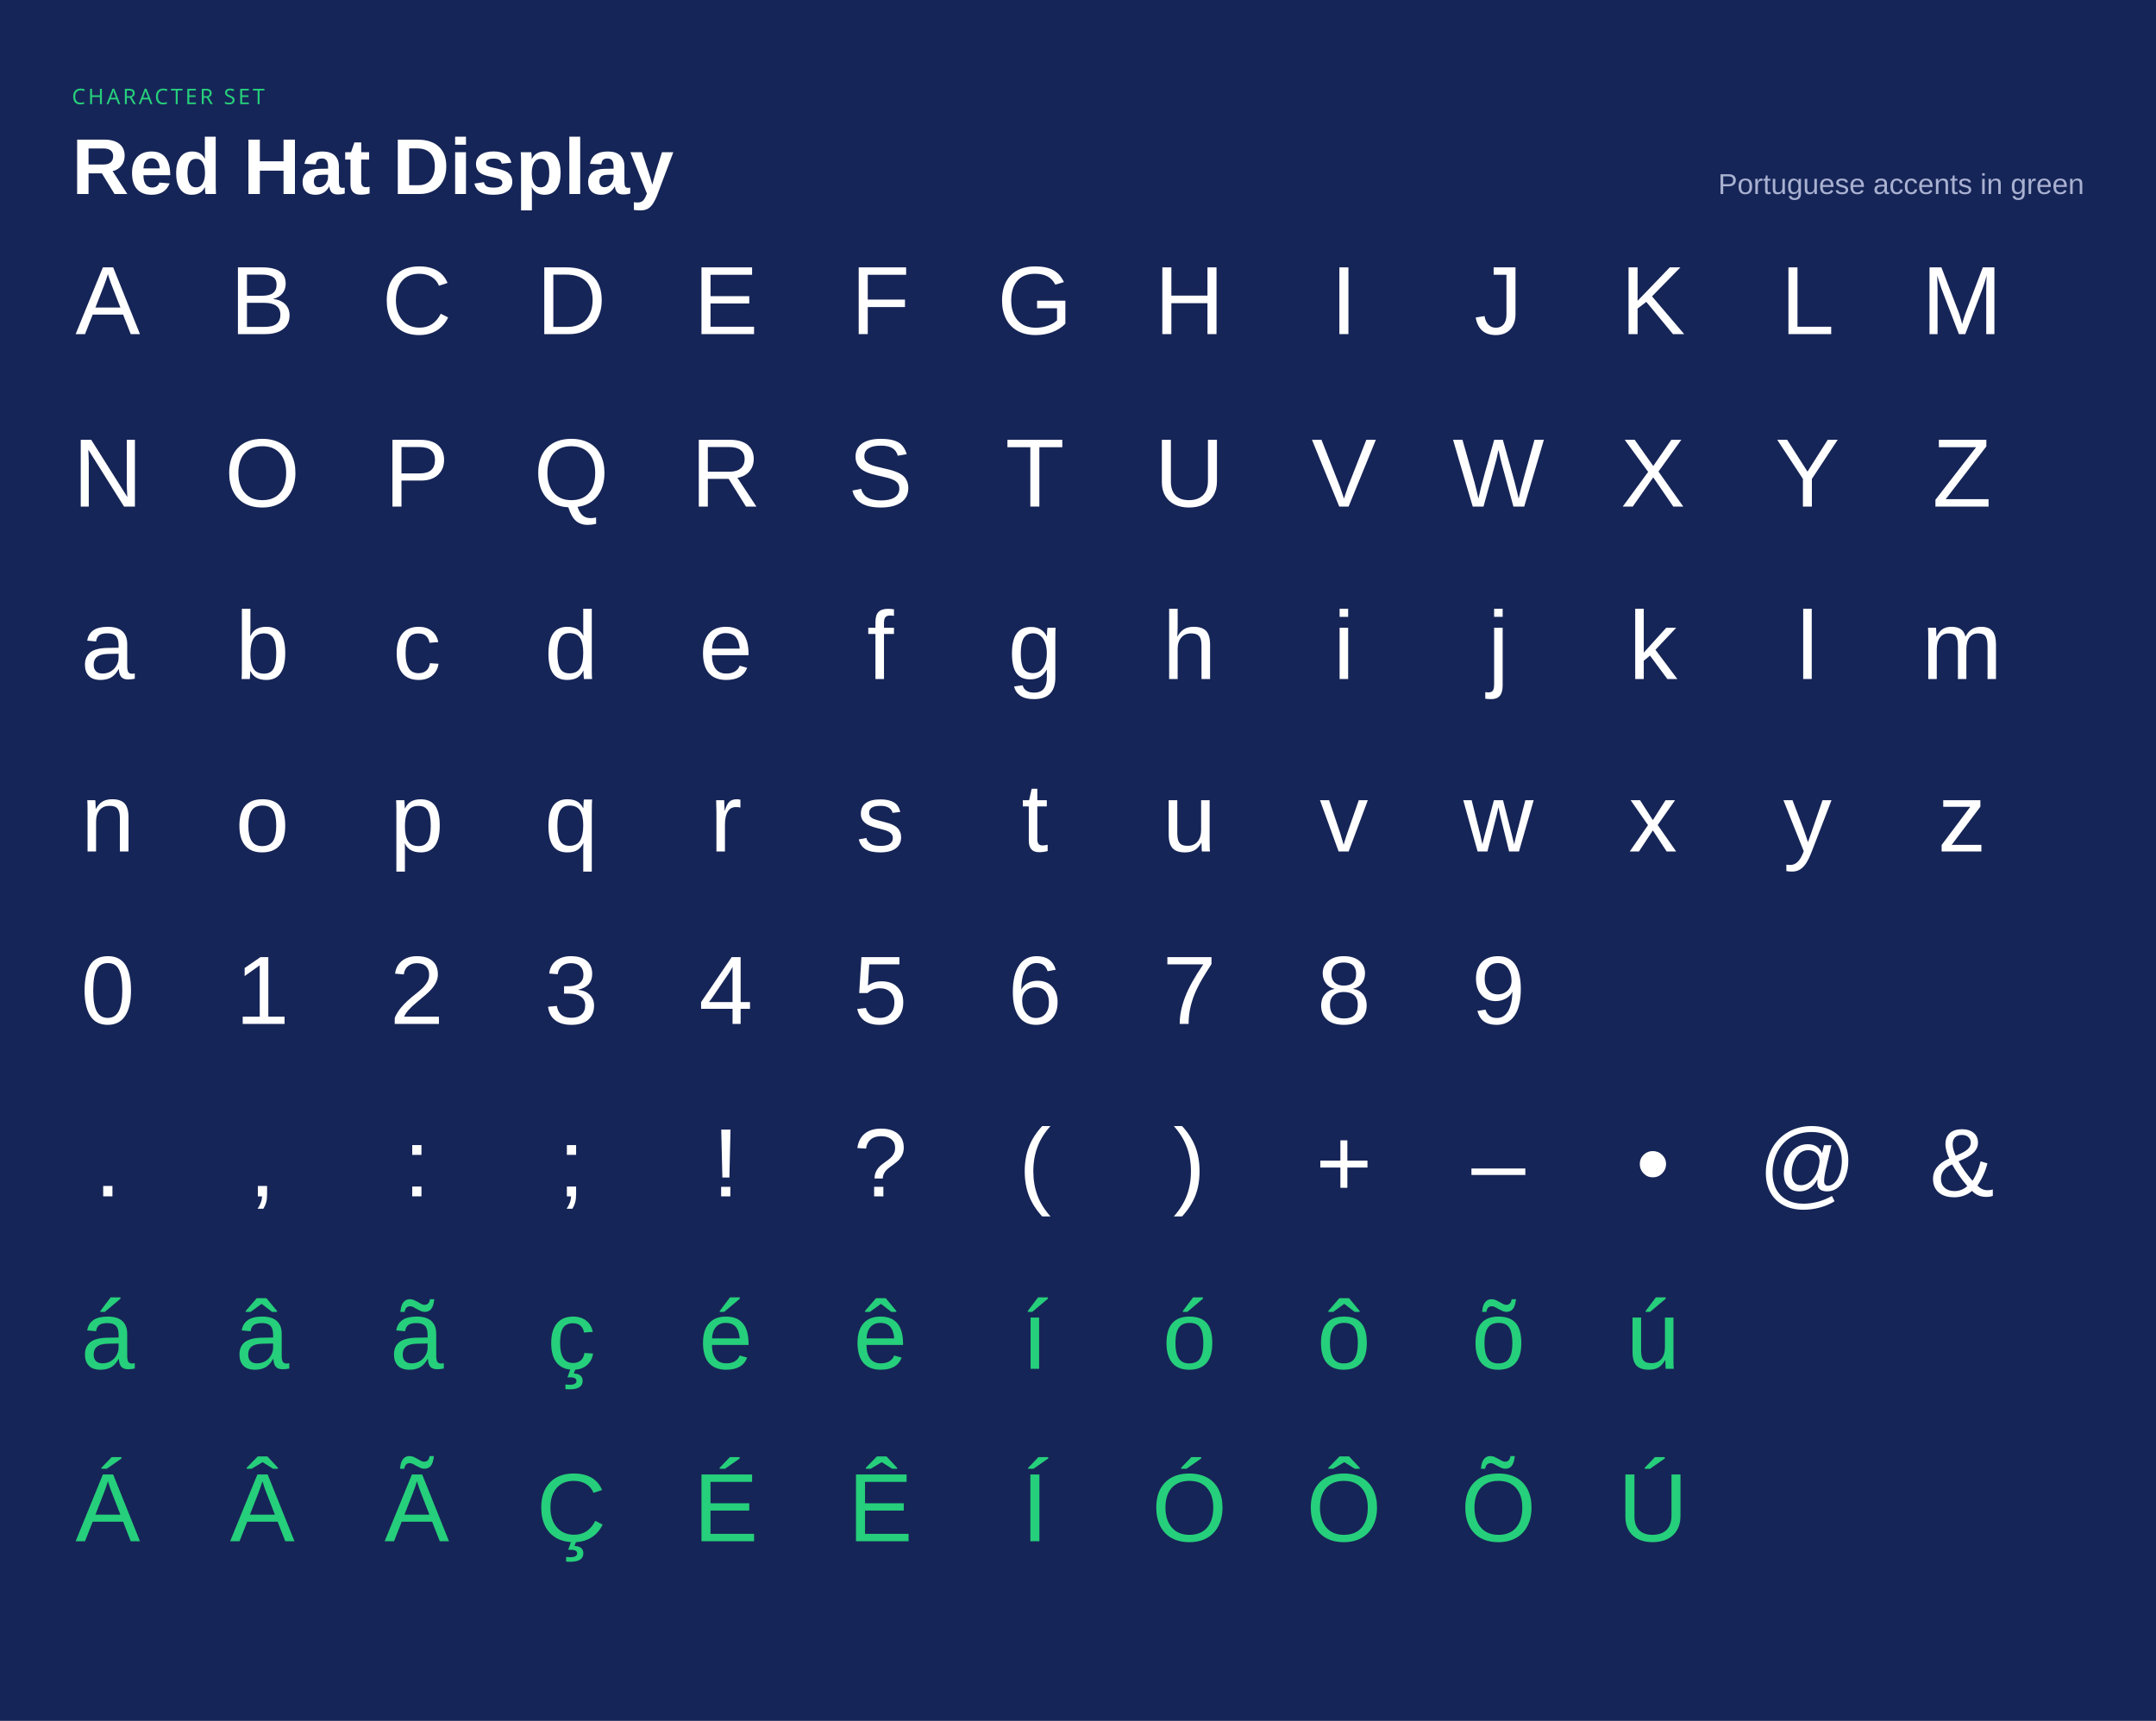
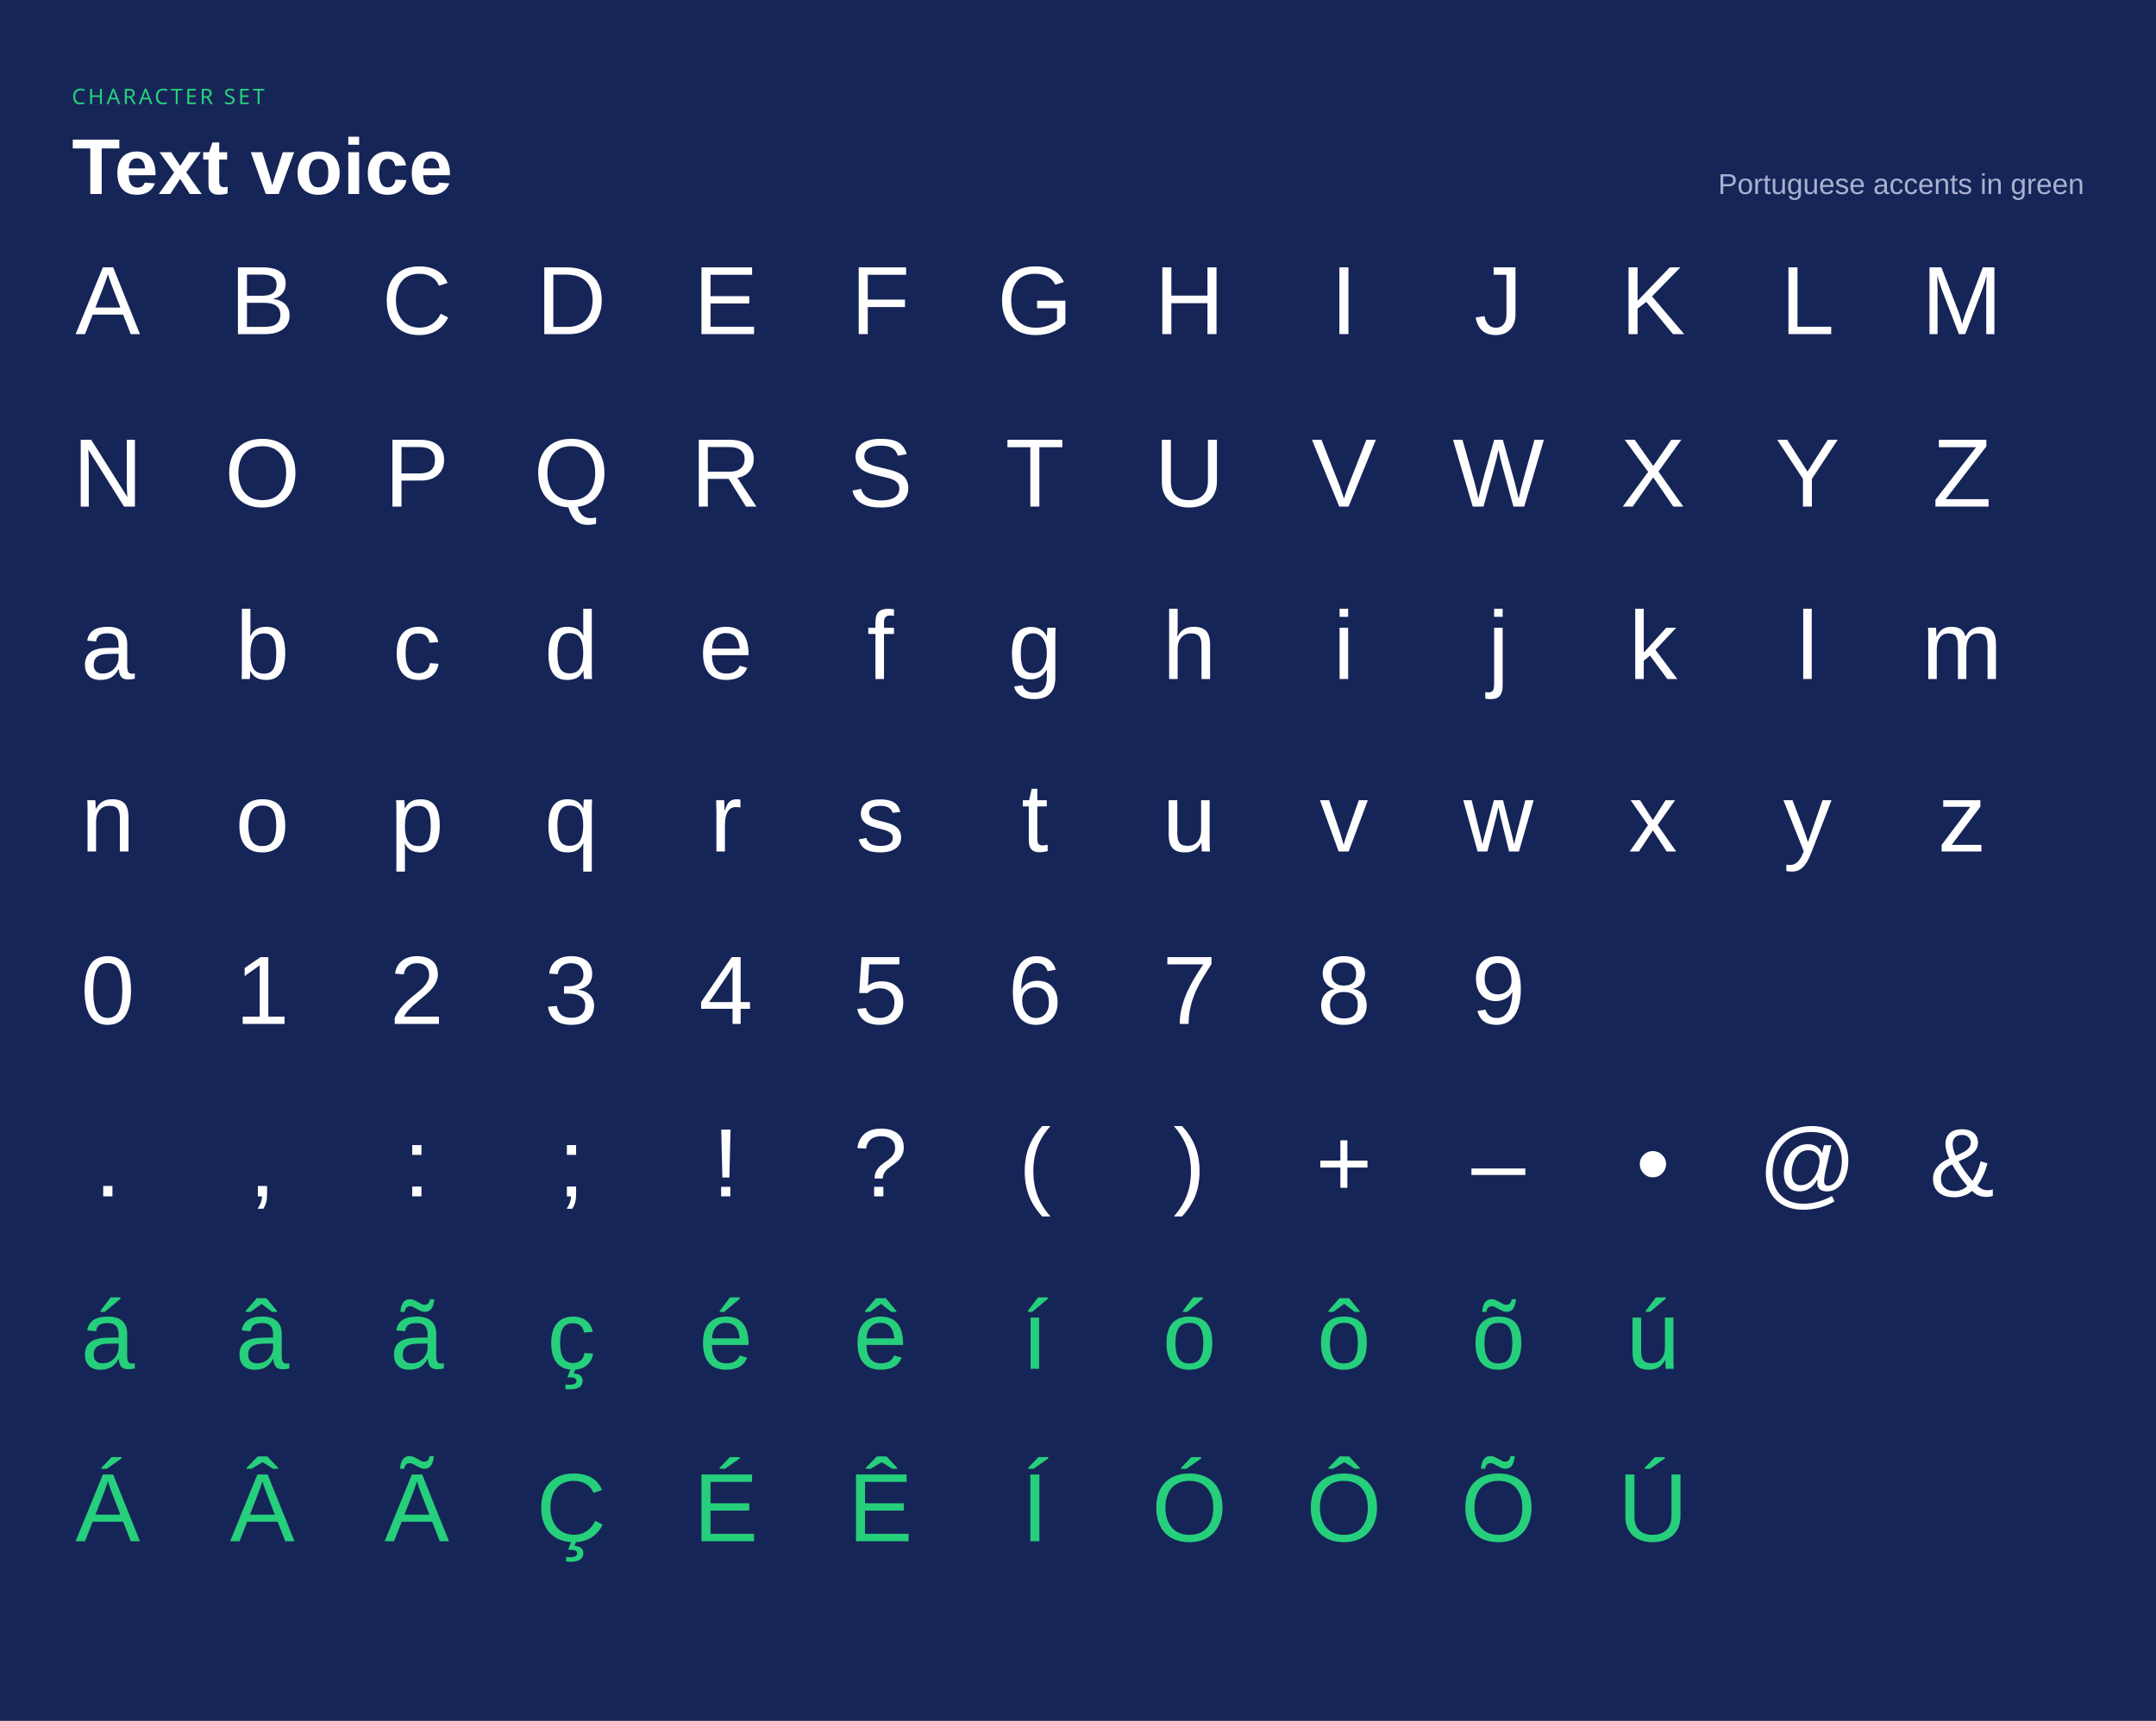
- <svg xmlns="http://www.w3.org/2000/svg" viewBox="0 0 1200 958" data-export="typography-charset-text" role="img" aria-label="Character set of Red Hat Display, with the Portuguese accents" style="color:rgb(22, 37, 87);fill:rgb(0, 0, 0);stroke:none;stroke-width:1px;" width="1200" height="958">
+ <svg xmlns="http://www.w3.org/2000/svg" viewBox="0 0 1200 958" data-export="typography-charset-text" role="img" aria-label="Character set of the text voice, with the Portuguese accents" style="color:rgb(22, 37, 87);fill:rgb(0, 0, 0);stroke:none;stroke-width:1px;" width="1200" height="958">
  <rect width="1200" height="958" fill="#162557" style="color:rgb(22, 37, 87);fill:rgb(22, 37, 87);stroke:none;stroke-width:1px;" />
  <text x="40" y="58" font-size="12" font-weight="500" letter-spacing="1.4" fill="#26CF7B" style="color:rgb(22, 37, 87);fill:rgb(38, 207, 123);stroke:none;stroke-width:1px;font-family:'Lexend Exa', 'Arial Black', system-ui, sans-serif;font-size:12px;font-weight:500;letter-spacing:1.4px;">CHARACTER SET</text>
-   <text x="40" y="108" font-size="44" font-weight="700" fill="#FFFFFF" letter-spacing="0" style="color:rgb(22, 37, 87);fill:rgb(255, 255, 255);stroke:none;stroke-width:1px;font-family:'Red Hat Display', 'Helvetica Neue', Arial, system-ui, sans-serif;font-size:44px;font-weight:700;">Red Hat Display</text>
+   <text x="40" y="108" font-size="44" font-weight="700" fill="#FFFFFF" letter-spacing="0" style="color:rgb(22, 37, 87);fill:rgb(255, 255, 255);stroke:none;stroke-width:1px;font-family:'Red Hat Display', 'Helvetica Neue', Arial, system-ui, sans-serif;font-size:44px;font-weight:700;">Text voice</text>
  <text x="1160" y="108" font-size="16" font-weight="400" text-anchor="end" fill="#A9B1D1" style="color:rgb(22, 37, 87);fill:rgb(169, 177, 209);stroke:none;stroke-width:1px;font-family:'Red Hat Display', 'Helvetica Neue', Arial, system-ui, sans-serif;font-size:16px;font-weight:400;text-anchor:end;">Portuguese accents in green</text>
  <g style="color:rgb(22, 37, 87);fill:rgb(0, 0, 0);stroke:none;stroke-width:1px;">
    <text x="60" y="186" font-size="54" font-weight="400" text-anchor="middle" fill="#FFFFFF" style="color:rgb(22, 37, 87);fill:rgb(255, 255, 255);stroke:none;stroke-width:1px;font-family:'Red Hat Display', 'Helvetica Neue', Arial, system-ui, sans-serif;font-size:54px;font-weight:400;text-anchor:middle;">A</text>
    <text x="146" y="186" font-size="54" font-weight="400" text-anchor="middle" fill="#FFFFFF" style="color:rgb(22, 37, 87);fill:rgb(255, 255, 255);stroke:none;stroke-width:1px;font-family:'Red Hat Display', 'Helvetica Neue', Arial, system-ui, sans-serif;font-size:54px;font-weight:400;text-anchor:middle;">B</text>
    <text x="232" y="186" font-size="54" font-weight="400" text-anchor="middle" fill="#FFFFFF" style="color:rgb(22, 37, 87);fill:rgb(255, 255, 255);stroke:none;stroke-width:1px;font-family:'Red Hat Display', 'Helvetica Neue', Arial, system-ui, sans-serif;font-size:54px;font-weight:400;text-anchor:middle;">C</text>
    <text x="318" y="186" font-size="54" font-weight="400" text-anchor="middle" fill="#FFFFFF" style="color:rgb(22, 37, 87);fill:rgb(255, 255, 255);stroke:none;stroke-width:1px;font-family:'Red Hat Display', 'Helvetica Neue', Arial, system-ui, sans-serif;font-size:54px;font-weight:400;text-anchor:middle;">D</text>
    <text x="404" y="186" font-size="54" font-weight="400" text-anchor="middle" fill="#FFFFFF" style="color:rgb(22, 37, 87);fill:rgb(255, 255, 255);stroke:none;stroke-width:1px;font-family:'Red Hat Display', 'Helvetica Neue', Arial, system-ui, sans-serif;font-size:54px;font-weight:400;text-anchor:middle;">E</text>
    <text x="490" y="186" font-size="54" font-weight="400" text-anchor="middle" fill="#FFFFFF" style="color:rgb(22, 37, 87);fill:rgb(255, 255, 255);stroke:none;stroke-width:1px;font-family:'Red Hat Display', 'Helvetica Neue', Arial, system-ui, sans-serif;font-size:54px;font-weight:400;text-anchor:middle;">F</text>
    <text x="576" y="186" font-size="54" font-weight="400" text-anchor="middle" fill="#FFFFFF" style="color:rgb(22, 37, 87);fill:rgb(255, 255, 255);stroke:none;stroke-width:1px;font-family:'Red Hat Display', 'Helvetica Neue', Arial, system-ui, sans-serif;font-size:54px;font-weight:400;text-anchor:middle;">G</text>
    <text x="662" y="186" font-size="54" font-weight="400" text-anchor="middle" fill="#FFFFFF" style="color:rgb(22, 37, 87);fill:rgb(255, 255, 255);stroke:none;stroke-width:1px;font-family:'Red Hat Display', 'Helvetica Neue', Arial, system-ui, sans-serif;font-size:54px;font-weight:400;text-anchor:middle;">H</text>
    <text x="748" y="186" font-size="54" font-weight="400" text-anchor="middle" fill="#FFFFFF" style="color:rgb(22, 37, 87);fill:rgb(255, 255, 255);stroke:none;stroke-width:1px;font-family:'Red Hat Display', 'Helvetica Neue', Arial, system-ui, sans-serif;font-size:54px;font-weight:400;text-anchor:middle;">I</text>
    <text x="834" y="186" font-size="54" font-weight="400" text-anchor="middle" fill="#FFFFFF" style="color:rgb(22, 37, 87);fill:rgb(255, 255, 255);stroke:none;stroke-width:1px;font-family:'Red Hat Display', 'Helvetica Neue', Arial, system-ui, sans-serif;font-size:54px;font-weight:400;text-anchor:middle;">J</text>
    <text x="920" y="186" font-size="54" font-weight="400" text-anchor="middle" fill="#FFFFFF" style="color:rgb(22, 37, 87);fill:rgb(255, 255, 255);stroke:none;stroke-width:1px;font-family:'Red Hat Display', 'Helvetica Neue', Arial, system-ui, sans-serif;font-size:54px;font-weight:400;text-anchor:middle;">K</text>
    <text x="1006" y="186" font-size="54" font-weight="400" text-anchor="middle" fill="#FFFFFF" style="color:rgb(22, 37, 87);fill:rgb(255, 255, 255);stroke:none;stroke-width:1px;font-family:'Red Hat Display', 'Helvetica Neue', Arial, system-ui, sans-serif;font-size:54px;font-weight:400;text-anchor:middle;">L</text>
    <text x="1092" y="186" font-size="54" font-weight="400" text-anchor="middle" fill="#FFFFFF" style="color:rgb(22, 37, 87);fill:rgb(255, 255, 255);stroke:none;stroke-width:1px;font-family:'Red Hat Display', 'Helvetica Neue', Arial, system-ui, sans-serif;font-size:54px;font-weight:400;text-anchor:middle;">M</text>
  </g>
  <g style="color:rgb(22, 37, 87);fill:rgb(0, 0, 0);stroke:none;stroke-width:1px;">
    <text x="60" y="282" font-size="54" font-weight="400" text-anchor="middle" fill="#FFFFFF" style="color:rgb(22, 37, 87);fill:rgb(255, 255, 255);stroke:none;stroke-width:1px;font-family:'Red Hat Display', 'Helvetica Neue', Arial, system-ui, sans-serif;font-size:54px;font-weight:400;text-anchor:middle;">N</text>
    <text x="146" y="282" font-size="54" font-weight="400" text-anchor="middle" fill="#FFFFFF" style="color:rgb(22, 37, 87);fill:rgb(255, 255, 255);stroke:none;stroke-width:1px;font-family:'Red Hat Display', 'Helvetica Neue', Arial, system-ui, sans-serif;font-size:54px;font-weight:400;text-anchor:middle;">O</text>
    <text x="232" y="282" font-size="54" font-weight="400" text-anchor="middle" fill="#FFFFFF" style="color:rgb(22, 37, 87);fill:rgb(255, 255, 255);stroke:none;stroke-width:1px;font-family:'Red Hat Display', 'Helvetica Neue', Arial, system-ui, sans-serif;font-size:54px;font-weight:400;text-anchor:middle;">P</text>
    <text x="318" y="282" font-size="54" font-weight="400" text-anchor="middle" fill="#FFFFFF" style="color:rgb(22, 37, 87);fill:rgb(255, 255, 255);stroke:none;stroke-width:1px;font-family:'Red Hat Display', 'Helvetica Neue', Arial, system-ui, sans-serif;font-size:54px;font-weight:400;text-anchor:middle;">Q</text>
    <text x="404" y="282" font-size="54" font-weight="400" text-anchor="middle" fill="#FFFFFF" style="color:rgb(22, 37, 87);fill:rgb(255, 255, 255);stroke:none;stroke-width:1px;font-family:'Red Hat Display', 'Helvetica Neue', Arial, system-ui, sans-serif;font-size:54px;font-weight:400;text-anchor:middle;">R</text>
    <text x="490" y="282" font-size="54" font-weight="400" text-anchor="middle" fill="#FFFFFF" style="color:rgb(22, 37, 87);fill:rgb(255, 255, 255);stroke:none;stroke-width:1px;font-family:'Red Hat Display', 'Helvetica Neue', Arial, system-ui, sans-serif;font-size:54px;font-weight:400;text-anchor:middle;">S</text>
    <text x="576" y="282" font-size="54" font-weight="400" text-anchor="middle" fill="#FFFFFF" style="color:rgb(22, 37, 87);fill:rgb(255, 255, 255);stroke:none;stroke-width:1px;font-family:'Red Hat Display', 'Helvetica Neue', Arial, system-ui, sans-serif;font-size:54px;font-weight:400;text-anchor:middle;">T</text>
    <text x="662" y="282" font-size="54" font-weight="400" text-anchor="middle" fill="#FFFFFF" style="color:rgb(22, 37, 87);fill:rgb(255, 255, 255);stroke:none;stroke-width:1px;font-family:'Red Hat Display', 'Helvetica Neue', Arial, system-ui, sans-serif;font-size:54px;font-weight:400;text-anchor:middle;">U</text>
    <text x="748" y="282" font-size="54" font-weight="400" text-anchor="middle" fill="#FFFFFF" style="color:rgb(22, 37, 87);fill:rgb(255, 255, 255);stroke:none;stroke-width:1px;font-family:'Red Hat Display', 'Helvetica Neue', Arial, system-ui, sans-serif;font-size:54px;font-weight:400;text-anchor:middle;">V</text>
    <text x="834" y="282" font-size="54" font-weight="400" text-anchor="middle" fill="#FFFFFF" style="color:rgb(22, 37, 87);fill:rgb(255, 255, 255);stroke:none;stroke-width:1px;font-family:'Red Hat Display', 'Helvetica Neue', Arial, system-ui, sans-serif;font-size:54px;font-weight:400;text-anchor:middle;">W</text>
    <text x="920" y="282" font-size="54" font-weight="400" text-anchor="middle" fill="#FFFFFF" style="color:rgb(22, 37, 87);fill:rgb(255, 255, 255);stroke:none;stroke-width:1px;font-family:'Red Hat Display', 'Helvetica Neue', Arial, system-ui, sans-serif;font-size:54px;font-weight:400;text-anchor:middle;">X</text>
    <text x="1006" y="282" font-size="54" font-weight="400" text-anchor="middle" fill="#FFFFFF" style="color:rgb(22, 37, 87);fill:rgb(255, 255, 255);stroke:none;stroke-width:1px;font-family:'Red Hat Display', 'Helvetica Neue', Arial, system-ui, sans-serif;font-size:54px;font-weight:400;text-anchor:middle;">Y</text>
    <text x="1092" y="282" font-size="54" font-weight="400" text-anchor="middle" fill="#FFFFFF" style="color:rgb(22, 37, 87);fill:rgb(255, 255, 255);stroke:none;stroke-width:1px;font-family:'Red Hat Display', 'Helvetica Neue', Arial, system-ui, sans-serif;font-size:54px;font-weight:400;text-anchor:middle;">Z</text>
  </g>
  <g style="color:rgb(22, 37, 87);fill:rgb(0, 0, 0);stroke:none;stroke-width:1px;">
    <text x="60" y="378" font-size="54" font-weight="400" text-anchor="middle" fill="#FFFFFF" style="color:rgb(22, 37, 87);fill:rgb(255, 255, 255);stroke:none;stroke-width:1px;font-family:'Red Hat Display', 'Helvetica Neue', Arial, system-ui, sans-serif;font-size:54px;font-weight:400;text-anchor:middle;">a</text>
    <text x="146" y="378" font-size="54" font-weight="400" text-anchor="middle" fill="#FFFFFF" style="color:rgb(22, 37, 87);fill:rgb(255, 255, 255);stroke:none;stroke-width:1px;font-family:'Red Hat Display', 'Helvetica Neue', Arial, system-ui, sans-serif;font-size:54px;font-weight:400;text-anchor:middle;">b</text>
    <text x="232" y="378" font-size="54" font-weight="400" text-anchor="middle" fill="#FFFFFF" style="color:rgb(22, 37, 87);fill:rgb(255, 255, 255);stroke:none;stroke-width:1px;font-family:'Red Hat Display', 'Helvetica Neue', Arial, system-ui, sans-serif;font-size:54px;font-weight:400;text-anchor:middle;">c</text>
    <text x="318" y="378" font-size="54" font-weight="400" text-anchor="middle" fill="#FFFFFF" style="color:rgb(22, 37, 87);fill:rgb(255, 255, 255);stroke:none;stroke-width:1px;font-family:'Red Hat Display', 'Helvetica Neue', Arial, system-ui, sans-serif;font-size:54px;font-weight:400;text-anchor:middle;">d</text>
    <text x="404" y="378" font-size="54" font-weight="400" text-anchor="middle" fill="#FFFFFF" style="color:rgb(22, 37, 87);fill:rgb(255, 255, 255);stroke:none;stroke-width:1px;font-family:'Red Hat Display', 'Helvetica Neue', Arial, system-ui, sans-serif;font-size:54px;font-weight:400;text-anchor:middle;">e</text>
    <text x="490" y="378" font-size="54" font-weight="400" text-anchor="middle" fill="#FFFFFF" style="color:rgb(22, 37, 87);fill:rgb(255, 255, 255);stroke:none;stroke-width:1px;font-family:'Red Hat Display', 'Helvetica Neue', Arial, system-ui, sans-serif;font-size:54px;font-weight:400;text-anchor:middle;">f</text>
    <text x="576" y="378" font-size="54" font-weight="400" text-anchor="middle" fill="#FFFFFF" style="color:rgb(22, 37, 87);fill:rgb(255, 255, 255);stroke:none;stroke-width:1px;font-family:'Red Hat Display', 'Helvetica Neue', Arial, system-ui, sans-serif;font-size:54px;font-weight:400;text-anchor:middle;">g</text>
    <text x="662" y="378" font-size="54" font-weight="400" text-anchor="middle" fill="#FFFFFF" style="color:rgb(22, 37, 87);fill:rgb(255, 255, 255);stroke:none;stroke-width:1px;font-family:'Red Hat Display', 'Helvetica Neue', Arial, system-ui, sans-serif;font-size:54px;font-weight:400;text-anchor:middle;">h</text>
    <text x="748" y="378" font-size="54" font-weight="400" text-anchor="middle" fill="#FFFFFF" style="color:rgb(22, 37, 87);fill:rgb(255, 255, 255);stroke:none;stroke-width:1px;font-family:'Red Hat Display', 'Helvetica Neue', Arial, system-ui, sans-serif;font-size:54px;font-weight:400;text-anchor:middle;">i</text>
    <text x="834" y="378" font-size="54" font-weight="400" text-anchor="middle" fill="#FFFFFF" style="color:rgb(22, 37, 87);fill:rgb(255, 255, 255);stroke:none;stroke-width:1px;font-family:'Red Hat Display', 'Helvetica Neue', Arial, system-ui, sans-serif;font-size:54px;font-weight:400;text-anchor:middle;">j</text>
    <text x="920" y="378" font-size="54" font-weight="400" text-anchor="middle" fill="#FFFFFF" style="color:rgb(22, 37, 87);fill:rgb(255, 255, 255);stroke:none;stroke-width:1px;font-family:'Red Hat Display', 'Helvetica Neue', Arial, system-ui, sans-serif;font-size:54px;font-weight:400;text-anchor:middle;">k</text>
    <text x="1006" y="378" font-size="54" font-weight="400" text-anchor="middle" fill="#FFFFFF" style="color:rgb(22, 37, 87);fill:rgb(255, 255, 255);stroke:none;stroke-width:1px;font-family:'Red Hat Display', 'Helvetica Neue', Arial, system-ui, sans-serif;font-size:54px;font-weight:400;text-anchor:middle;">l</text>
    <text x="1092" y="378" font-size="54" font-weight="400" text-anchor="middle" fill="#FFFFFF" style="color:rgb(22, 37, 87);fill:rgb(255, 255, 255);stroke:none;stroke-width:1px;font-family:'Red Hat Display', 'Helvetica Neue', Arial, system-ui, sans-serif;font-size:54px;font-weight:400;text-anchor:middle;">m</text>
  </g>
  <g style="color:rgb(22, 37, 87);fill:rgb(0, 0, 0);stroke:none;stroke-width:1px;">
    <text x="60" y="474" font-size="54" font-weight="400" text-anchor="middle" fill="#FFFFFF" style="color:rgb(22, 37, 87);fill:rgb(255, 255, 255);stroke:none;stroke-width:1px;font-family:'Red Hat Display', 'Helvetica Neue', Arial, system-ui, sans-serif;font-size:54px;font-weight:400;text-anchor:middle;">n</text>
    <text x="146" y="474" font-size="54" font-weight="400" text-anchor="middle" fill="#FFFFFF" style="color:rgb(22, 37, 87);fill:rgb(255, 255, 255);stroke:none;stroke-width:1px;font-family:'Red Hat Display', 'Helvetica Neue', Arial, system-ui, sans-serif;font-size:54px;font-weight:400;text-anchor:middle;">o</text>
    <text x="232" y="474" font-size="54" font-weight="400" text-anchor="middle" fill="#FFFFFF" style="color:rgb(22, 37, 87);fill:rgb(255, 255, 255);stroke:none;stroke-width:1px;font-family:'Red Hat Display', 'Helvetica Neue', Arial, system-ui, sans-serif;font-size:54px;font-weight:400;text-anchor:middle;">p</text>
    <text x="318" y="474" font-size="54" font-weight="400" text-anchor="middle" fill="#FFFFFF" style="color:rgb(22, 37, 87);fill:rgb(255, 255, 255);stroke:none;stroke-width:1px;font-family:'Red Hat Display', 'Helvetica Neue', Arial, system-ui, sans-serif;font-size:54px;font-weight:400;text-anchor:middle;">q</text>
    <text x="404" y="474" font-size="54" font-weight="400" text-anchor="middle" fill="#FFFFFF" style="color:rgb(22, 37, 87);fill:rgb(255, 255, 255);stroke:none;stroke-width:1px;font-family:'Red Hat Display', 'Helvetica Neue', Arial, system-ui, sans-serif;font-size:54px;font-weight:400;text-anchor:middle;">r</text>
    <text x="490" y="474" font-size="54" font-weight="400" text-anchor="middle" fill="#FFFFFF" style="color:rgb(22, 37, 87);fill:rgb(255, 255, 255);stroke:none;stroke-width:1px;font-family:'Red Hat Display', 'Helvetica Neue', Arial, system-ui, sans-serif;font-size:54px;font-weight:400;text-anchor:middle;">s</text>
    <text x="576" y="474" font-size="54" font-weight="400" text-anchor="middle" fill="#FFFFFF" style="color:rgb(22, 37, 87);fill:rgb(255, 255, 255);stroke:none;stroke-width:1px;font-family:'Red Hat Display', 'Helvetica Neue', Arial, system-ui, sans-serif;font-size:54px;font-weight:400;text-anchor:middle;">t</text>
    <text x="662" y="474" font-size="54" font-weight="400" text-anchor="middle" fill="#FFFFFF" style="color:rgb(22, 37, 87);fill:rgb(255, 255, 255);stroke:none;stroke-width:1px;font-family:'Red Hat Display', 'Helvetica Neue', Arial, system-ui, sans-serif;font-size:54px;font-weight:400;text-anchor:middle;">u</text>
    <text x="748" y="474" font-size="54" font-weight="400" text-anchor="middle" fill="#FFFFFF" style="color:rgb(22, 37, 87);fill:rgb(255, 255, 255);stroke:none;stroke-width:1px;font-family:'Red Hat Display', 'Helvetica Neue', Arial, system-ui, sans-serif;font-size:54px;font-weight:400;text-anchor:middle;">v</text>
    <text x="834" y="474" font-size="54" font-weight="400" text-anchor="middle" fill="#FFFFFF" style="color:rgb(22, 37, 87);fill:rgb(255, 255, 255);stroke:none;stroke-width:1px;font-family:'Red Hat Display', 'Helvetica Neue', Arial, system-ui, sans-serif;font-size:54px;font-weight:400;text-anchor:middle;">w</text>
    <text x="920" y="474" font-size="54" font-weight="400" text-anchor="middle" fill="#FFFFFF" style="color:rgb(22, 37, 87);fill:rgb(255, 255, 255);stroke:none;stroke-width:1px;font-family:'Red Hat Display', 'Helvetica Neue', Arial, system-ui, sans-serif;font-size:54px;font-weight:400;text-anchor:middle;">x</text>
    <text x="1006" y="474" font-size="54" font-weight="400" text-anchor="middle" fill="#FFFFFF" style="color:rgb(22, 37, 87);fill:rgb(255, 255, 255);stroke:none;stroke-width:1px;font-family:'Red Hat Display', 'Helvetica Neue', Arial, system-ui, sans-serif;font-size:54px;font-weight:400;text-anchor:middle;">y</text>
    <text x="1092" y="474" font-size="54" font-weight="400" text-anchor="middle" fill="#FFFFFF" style="color:rgb(22, 37, 87);fill:rgb(255, 255, 255);stroke:none;stroke-width:1px;font-family:'Red Hat Display', 'Helvetica Neue', Arial, system-ui, sans-serif;font-size:54px;font-weight:400;text-anchor:middle;">z</text>
  </g>
  <g style="color:rgb(22, 37, 87);fill:rgb(0, 0, 0);stroke:none;stroke-width:1px;">
    <text x="60" y="570" font-size="54" font-weight="400" text-anchor="middle" fill="#FFFFFF" style="color:rgb(22, 37, 87);fill:rgb(255, 255, 255);stroke:none;stroke-width:1px;font-family:'Red Hat Display', 'Helvetica Neue', Arial, system-ui, sans-serif;font-size:54px;font-weight:400;text-anchor:middle;">0</text>
    <text x="146" y="570" font-size="54" font-weight="400" text-anchor="middle" fill="#FFFFFF" style="color:rgb(22, 37, 87);fill:rgb(255, 255, 255);stroke:none;stroke-width:1px;font-family:'Red Hat Display', 'Helvetica Neue', Arial, system-ui, sans-serif;font-size:54px;font-weight:400;text-anchor:middle;">1</text>
    <text x="232" y="570" font-size="54" font-weight="400" text-anchor="middle" fill="#FFFFFF" style="color:rgb(22, 37, 87);fill:rgb(255, 255, 255);stroke:none;stroke-width:1px;font-family:'Red Hat Display', 'Helvetica Neue', Arial, system-ui, sans-serif;font-size:54px;font-weight:400;text-anchor:middle;">2</text>
    <text x="318" y="570" font-size="54" font-weight="400" text-anchor="middle" fill="#FFFFFF" style="color:rgb(22, 37, 87);fill:rgb(255, 255, 255);stroke:none;stroke-width:1px;font-family:'Red Hat Display', 'Helvetica Neue', Arial, system-ui, sans-serif;font-size:54px;font-weight:400;text-anchor:middle;">3</text>
    <text x="404" y="570" font-size="54" font-weight="400" text-anchor="middle" fill="#FFFFFF" style="color:rgb(22, 37, 87);fill:rgb(255, 255, 255);stroke:none;stroke-width:1px;font-family:'Red Hat Display', 'Helvetica Neue', Arial, system-ui, sans-serif;font-size:54px;font-weight:400;text-anchor:middle;">4</text>
    <text x="490" y="570" font-size="54" font-weight="400" text-anchor="middle" fill="#FFFFFF" style="color:rgb(22, 37, 87);fill:rgb(255, 255, 255);stroke:none;stroke-width:1px;font-family:'Red Hat Display', 'Helvetica Neue', Arial, system-ui, sans-serif;font-size:54px;font-weight:400;text-anchor:middle;">5</text>
    <text x="576" y="570" font-size="54" font-weight="400" text-anchor="middle" fill="#FFFFFF" style="color:rgb(22, 37, 87);fill:rgb(255, 255, 255);stroke:none;stroke-width:1px;font-family:'Red Hat Display', 'Helvetica Neue', Arial, system-ui, sans-serif;font-size:54px;font-weight:400;text-anchor:middle;">6</text>
    <text x="662" y="570" font-size="54" font-weight="400" text-anchor="middle" fill="#FFFFFF" style="color:rgb(22, 37, 87);fill:rgb(255, 255, 255);stroke:none;stroke-width:1px;font-family:'Red Hat Display', 'Helvetica Neue', Arial, system-ui, sans-serif;font-size:54px;font-weight:400;text-anchor:middle;">7</text>
    <text x="748" y="570" font-size="54" font-weight="400" text-anchor="middle" fill="#FFFFFF" style="color:rgb(22, 37, 87);fill:rgb(255, 255, 255);stroke:none;stroke-width:1px;font-family:'Red Hat Display', 'Helvetica Neue', Arial, system-ui, sans-serif;font-size:54px;font-weight:400;text-anchor:middle;">8</text>
    <text x="834" y="570" font-size="54" font-weight="400" text-anchor="middle" fill="#FFFFFF" style="color:rgb(22, 37, 87);fill:rgb(255, 255, 255);stroke:none;stroke-width:1px;font-family:'Red Hat Display', 'Helvetica Neue', Arial, system-ui, sans-serif;font-size:54px;font-weight:400;text-anchor:middle;">9</text>
  </g>
  <g style="color:rgb(22, 37, 87);fill:rgb(0, 0, 0);stroke:none;stroke-width:1px;">
    <text x="60" y="666" font-size="54" font-weight="400" text-anchor="middle" fill="#FFFFFF" style="color:rgb(22, 37, 87);fill:rgb(255, 255, 255);stroke:none;stroke-width:1px;font-family:'Red Hat Display', 'Helvetica Neue', Arial, system-ui, sans-serif;font-size:54px;font-weight:400;text-anchor:middle;">.</text>
    <text x="146" y="666" font-size="54" font-weight="400" text-anchor="middle" fill="#FFFFFF" style="color:rgb(22, 37, 87);fill:rgb(255, 255, 255);stroke:none;stroke-width:1px;font-family:'Red Hat Display', 'Helvetica Neue', Arial, system-ui, sans-serif;font-size:54px;font-weight:400;text-anchor:middle;">,</text>
    <text x="232" y="666" font-size="54" font-weight="400" text-anchor="middle" fill="#FFFFFF" style="color:rgb(22, 37, 87);fill:rgb(255, 255, 255);stroke:none;stroke-width:1px;font-family:'Red Hat Display', 'Helvetica Neue', Arial, system-ui, sans-serif;font-size:54px;font-weight:400;text-anchor:middle;">:</text>
    <text x="318" y="666" font-size="54" font-weight="400" text-anchor="middle" fill="#FFFFFF" style="color:rgb(22, 37, 87);fill:rgb(255, 255, 255);stroke:none;stroke-width:1px;font-family:'Red Hat Display', 'Helvetica Neue', Arial, system-ui, sans-serif;font-size:54px;font-weight:400;text-anchor:middle;">;</text>
    <text x="404" y="666" font-size="54" font-weight="400" text-anchor="middle" fill="#FFFFFF" style="color:rgb(22, 37, 87);fill:rgb(255, 255, 255);stroke:none;stroke-width:1px;font-family:'Red Hat Display', 'Helvetica Neue', Arial, system-ui, sans-serif;font-size:54px;font-weight:400;text-anchor:middle;">!</text>
    <text x="490" y="666" font-size="54" font-weight="400" text-anchor="middle" fill="#FFFFFF" style="color:rgb(22, 37, 87);fill:rgb(255, 255, 255);stroke:none;stroke-width:1px;font-family:'Red Hat Display', 'Helvetica Neue', Arial, system-ui, sans-serif;font-size:54px;font-weight:400;text-anchor:middle;">?</text>
    <text x="576" y="666" font-size="54" font-weight="400" text-anchor="middle" fill="#FFFFFF" style="color:rgb(22, 37, 87);fill:rgb(255, 255, 255);stroke:none;stroke-width:1px;font-family:'Red Hat Display', 'Helvetica Neue', Arial, system-ui, sans-serif;font-size:54px;font-weight:400;text-anchor:middle;">(</text>
    <text x="662" y="666" font-size="54" font-weight="400" text-anchor="middle" fill="#FFFFFF" style="color:rgb(22, 37, 87);fill:rgb(255, 255, 255);stroke:none;stroke-width:1px;font-family:'Red Hat Display', 'Helvetica Neue', Arial, system-ui, sans-serif;font-size:54px;font-weight:400;text-anchor:middle;">)</text>
    <text x="748" y="666" font-size="54" font-weight="400" text-anchor="middle" fill="#FFFFFF" style="color:rgb(22, 37, 87);fill:rgb(255, 255, 255);stroke:none;stroke-width:1px;font-family:'Red Hat Display', 'Helvetica Neue', Arial, system-ui, sans-serif;font-size:54px;font-weight:400;text-anchor:middle;">+</text>
    <text x="834" y="666" font-size="54" font-weight="400" text-anchor="middle" fill="#FFFFFF" style="color:rgb(22, 37, 87);fill:rgb(255, 255, 255);stroke:none;stroke-width:1px;font-family:'Red Hat Display', 'Helvetica Neue', Arial, system-ui, sans-serif;font-size:54px;font-weight:400;text-anchor:middle;">–</text>
    <text x="920" y="666" font-size="54" font-weight="400" text-anchor="middle" fill="#FFFFFF" style="color:rgb(22, 37, 87);fill:rgb(255, 255, 255);stroke:none;stroke-width:1px;font-family:'Red Hat Display', 'Helvetica Neue', Arial, system-ui, sans-serif;font-size:54px;font-weight:400;text-anchor:middle;">•</text>
    <text x="1006" y="666" font-size="54" font-weight="400" text-anchor="middle" fill="#FFFFFF" style="color:rgb(22, 37, 87);fill:rgb(255, 255, 255);stroke:none;stroke-width:1px;font-family:'Red Hat Display', 'Helvetica Neue', Arial, system-ui, sans-serif;font-size:54px;font-weight:400;text-anchor:middle;">@</text>
    <text x="1092" y="666" font-size="54" font-weight="400" text-anchor="middle" fill="#FFFFFF" style="color:rgb(22, 37, 87);fill:rgb(255, 255, 255);stroke:none;stroke-width:1px;font-family:'Red Hat Display', 'Helvetica Neue', Arial, system-ui, sans-serif;font-size:54px;font-weight:400;text-anchor:middle;">&amp;</text>
  </g>
  <g style="color:rgb(22, 37, 87);fill:rgb(0, 0, 0);stroke:none;stroke-width:1px;">
    <text x="60" y="762" font-size="54" font-weight="400" text-anchor="middle" fill="#26CF7B" style="color:rgb(22, 37, 87);fill:rgb(38, 207, 123);stroke:none;stroke-width:1px;font-family:'Red Hat Display', 'Helvetica Neue', Arial, system-ui, sans-serif;font-size:54px;font-weight:400;text-anchor:middle;">á</text>
    <text x="146" y="762" font-size="54" font-weight="400" text-anchor="middle" fill="#26CF7B" style="color:rgb(22, 37, 87);fill:rgb(38, 207, 123);stroke:none;stroke-width:1px;font-family:'Red Hat Display', 'Helvetica Neue', Arial, system-ui, sans-serif;font-size:54px;font-weight:400;text-anchor:middle;">â</text>
    <text x="232" y="762" font-size="54" font-weight="400" text-anchor="middle" fill="#26CF7B" style="color:rgb(22, 37, 87);fill:rgb(38, 207, 123);stroke:none;stroke-width:1px;font-family:'Red Hat Display', 'Helvetica Neue', Arial, system-ui, sans-serif;font-size:54px;font-weight:400;text-anchor:middle;">ã</text>
    <text x="318" y="762" font-size="54" font-weight="400" text-anchor="middle" fill="#26CF7B" style="color:rgb(22, 37, 87);fill:rgb(38, 207, 123);stroke:none;stroke-width:1px;font-family:'Red Hat Display', 'Helvetica Neue', Arial, system-ui, sans-serif;font-size:54px;font-weight:400;text-anchor:middle;">ç</text>
    <text x="404" y="762" font-size="54" font-weight="400" text-anchor="middle" fill="#26CF7B" style="color:rgb(22, 37, 87);fill:rgb(38, 207, 123);stroke:none;stroke-width:1px;font-family:'Red Hat Display', 'Helvetica Neue', Arial, system-ui, sans-serif;font-size:54px;font-weight:400;text-anchor:middle;">é</text>
    <text x="490" y="762" font-size="54" font-weight="400" text-anchor="middle" fill="#26CF7B" style="color:rgb(22, 37, 87);fill:rgb(38, 207, 123);stroke:none;stroke-width:1px;font-family:'Red Hat Display', 'Helvetica Neue', Arial, system-ui, sans-serif;font-size:54px;font-weight:400;text-anchor:middle;">ê</text>
    <text x="576" y="762" font-size="54" font-weight="400" text-anchor="middle" fill="#26CF7B" style="color:rgb(22, 37, 87);fill:rgb(38, 207, 123);stroke:none;stroke-width:1px;font-family:'Red Hat Display', 'Helvetica Neue', Arial, system-ui, sans-serif;font-size:54px;font-weight:400;text-anchor:middle;">í</text>
    <text x="662" y="762" font-size="54" font-weight="400" text-anchor="middle" fill="#26CF7B" style="color:rgb(22, 37, 87);fill:rgb(38, 207, 123);stroke:none;stroke-width:1px;font-family:'Red Hat Display', 'Helvetica Neue', Arial, system-ui, sans-serif;font-size:54px;font-weight:400;text-anchor:middle;">ó</text>
    <text x="748" y="762" font-size="54" font-weight="400" text-anchor="middle" fill="#26CF7B" style="color:rgb(22, 37, 87);fill:rgb(38, 207, 123);stroke:none;stroke-width:1px;font-family:'Red Hat Display', 'Helvetica Neue', Arial, system-ui, sans-serif;font-size:54px;font-weight:400;text-anchor:middle;">ô</text>
    <text x="834" y="762" font-size="54" font-weight="400" text-anchor="middle" fill="#26CF7B" style="color:rgb(22, 37, 87);fill:rgb(38, 207, 123);stroke:none;stroke-width:1px;font-family:'Red Hat Display', 'Helvetica Neue', Arial, system-ui, sans-serif;font-size:54px;font-weight:400;text-anchor:middle;">õ</text>
    <text x="920" y="762" font-size="54" font-weight="400" text-anchor="middle" fill="#26CF7B" style="color:rgb(22, 37, 87);fill:rgb(38, 207, 123);stroke:none;stroke-width:1px;font-family:'Red Hat Display', 'Helvetica Neue', Arial, system-ui, sans-serif;font-size:54px;font-weight:400;text-anchor:middle;">ú</text>
  </g>
  <g style="color:rgb(22, 37, 87);fill:rgb(0, 0, 0);stroke:none;stroke-width:1px;">
    <text x="60" y="858" font-size="54" font-weight="400" text-anchor="middle" fill="#26CF7B" style="color:rgb(22, 37, 87);fill:rgb(38, 207, 123);stroke:none;stroke-width:1px;font-family:'Red Hat Display', 'Helvetica Neue', Arial, system-ui, sans-serif;font-size:54px;font-weight:400;text-anchor:middle;">Á</text>
    <text x="146" y="858" font-size="54" font-weight="400" text-anchor="middle" fill="#26CF7B" style="color:rgb(22, 37, 87);fill:rgb(38, 207, 123);stroke:none;stroke-width:1px;font-family:'Red Hat Display', 'Helvetica Neue', Arial, system-ui, sans-serif;font-size:54px;font-weight:400;text-anchor:middle;">Â</text>
    <text x="232" y="858" font-size="54" font-weight="400" text-anchor="middle" fill="#26CF7B" style="color:rgb(22, 37, 87);fill:rgb(38, 207, 123);stroke:none;stroke-width:1px;font-family:'Red Hat Display', 'Helvetica Neue', Arial, system-ui, sans-serif;font-size:54px;font-weight:400;text-anchor:middle;">Ã</text>
    <text x="318" y="858" font-size="54" font-weight="400" text-anchor="middle" fill="#26CF7B" style="color:rgb(22, 37, 87);fill:rgb(38, 207, 123);stroke:none;stroke-width:1px;font-family:'Red Hat Display', 'Helvetica Neue', Arial, system-ui, sans-serif;font-size:54px;font-weight:400;text-anchor:middle;">Ç</text>
    <text x="404" y="858" font-size="54" font-weight="400" text-anchor="middle" fill="#26CF7B" style="color:rgb(22, 37, 87);fill:rgb(38, 207, 123);stroke:none;stroke-width:1px;font-family:'Red Hat Display', 'Helvetica Neue', Arial, system-ui, sans-serif;font-size:54px;font-weight:400;text-anchor:middle;">É</text>
    <text x="490" y="858" font-size="54" font-weight="400" text-anchor="middle" fill="#26CF7B" style="color:rgb(22, 37, 87);fill:rgb(38, 207, 123);stroke:none;stroke-width:1px;font-family:'Red Hat Display', 'Helvetica Neue', Arial, system-ui, sans-serif;font-size:54px;font-weight:400;text-anchor:middle;">Ê</text>
    <text x="576" y="858" font-size="54" font-weight="400" text-anchor="middle" fill="#26CF7B" style="color:rgb(22, 37, 87);fill:rgb(38, 207, 123);stroke:none;stroke-width:1px;font-family:'Red Hat Display', 'Helvetica Neue', Arial, system-ui, sans-serif;font-size:54px;font-weight:400;text-anchor:middle;">Í</text>
    <text x="662" y="858" font-size="54" font-weight="400" text-anchor="middle" fill="#26CF7B" style="color:rgb(22, 37, 87);fill:rgb(38, 207, 123);stroke:none;stroke-width:1px;font-family:'Red Hat Display', 'Helvetica Neue', Arial, system-ui, sans-serif;font-size:54px;font-weight:400;text-anchor:middle;">Ó</text>
    <text x="748" y="858" font-size="54" font-weight="400" text-anchor="middle" fill="#26CF7B" style="color:rgb(22, 37, 87);fill:rgb(38, 207, 123);stroke:none;stroke-width:1px;font-family:'Red Hat Display', 'Helvetica Neue', Arial, system-ui, sans-serif;font-size:54px;font-weight:400;text-anchor:middle;">Ô</text>
    <text x="834" y="858" font-size="54" font-weight="400" text-anchor="middle" fill="#26CF7B" style="color:rgb(22, 37, 87);fill:rgb(38, 207, 123);stroke:none;stroke-width:1px;font-family:'Red Hat Display', 'Helvetica Neue', Arial, system-ui, sans-serif;font-size:54px;font-weight:400;text-anchor:middle;">Õ</text>
    <text x="920" y="858" font-size="54" font-weight="400" text-anchor="middle" fill="#26CF7B" style="color:rgb(22, 37, 87);fill:rgb(38, 207, 123);stroke:none;stroke-width:1px;font-family:'Red Hat Display', 'Helvetica Neue', Arial, system-ui, sans-serif;font-size:54px;font-weight:400;text-anchor:middle;">Ú</text>
  </g>
</svg>
